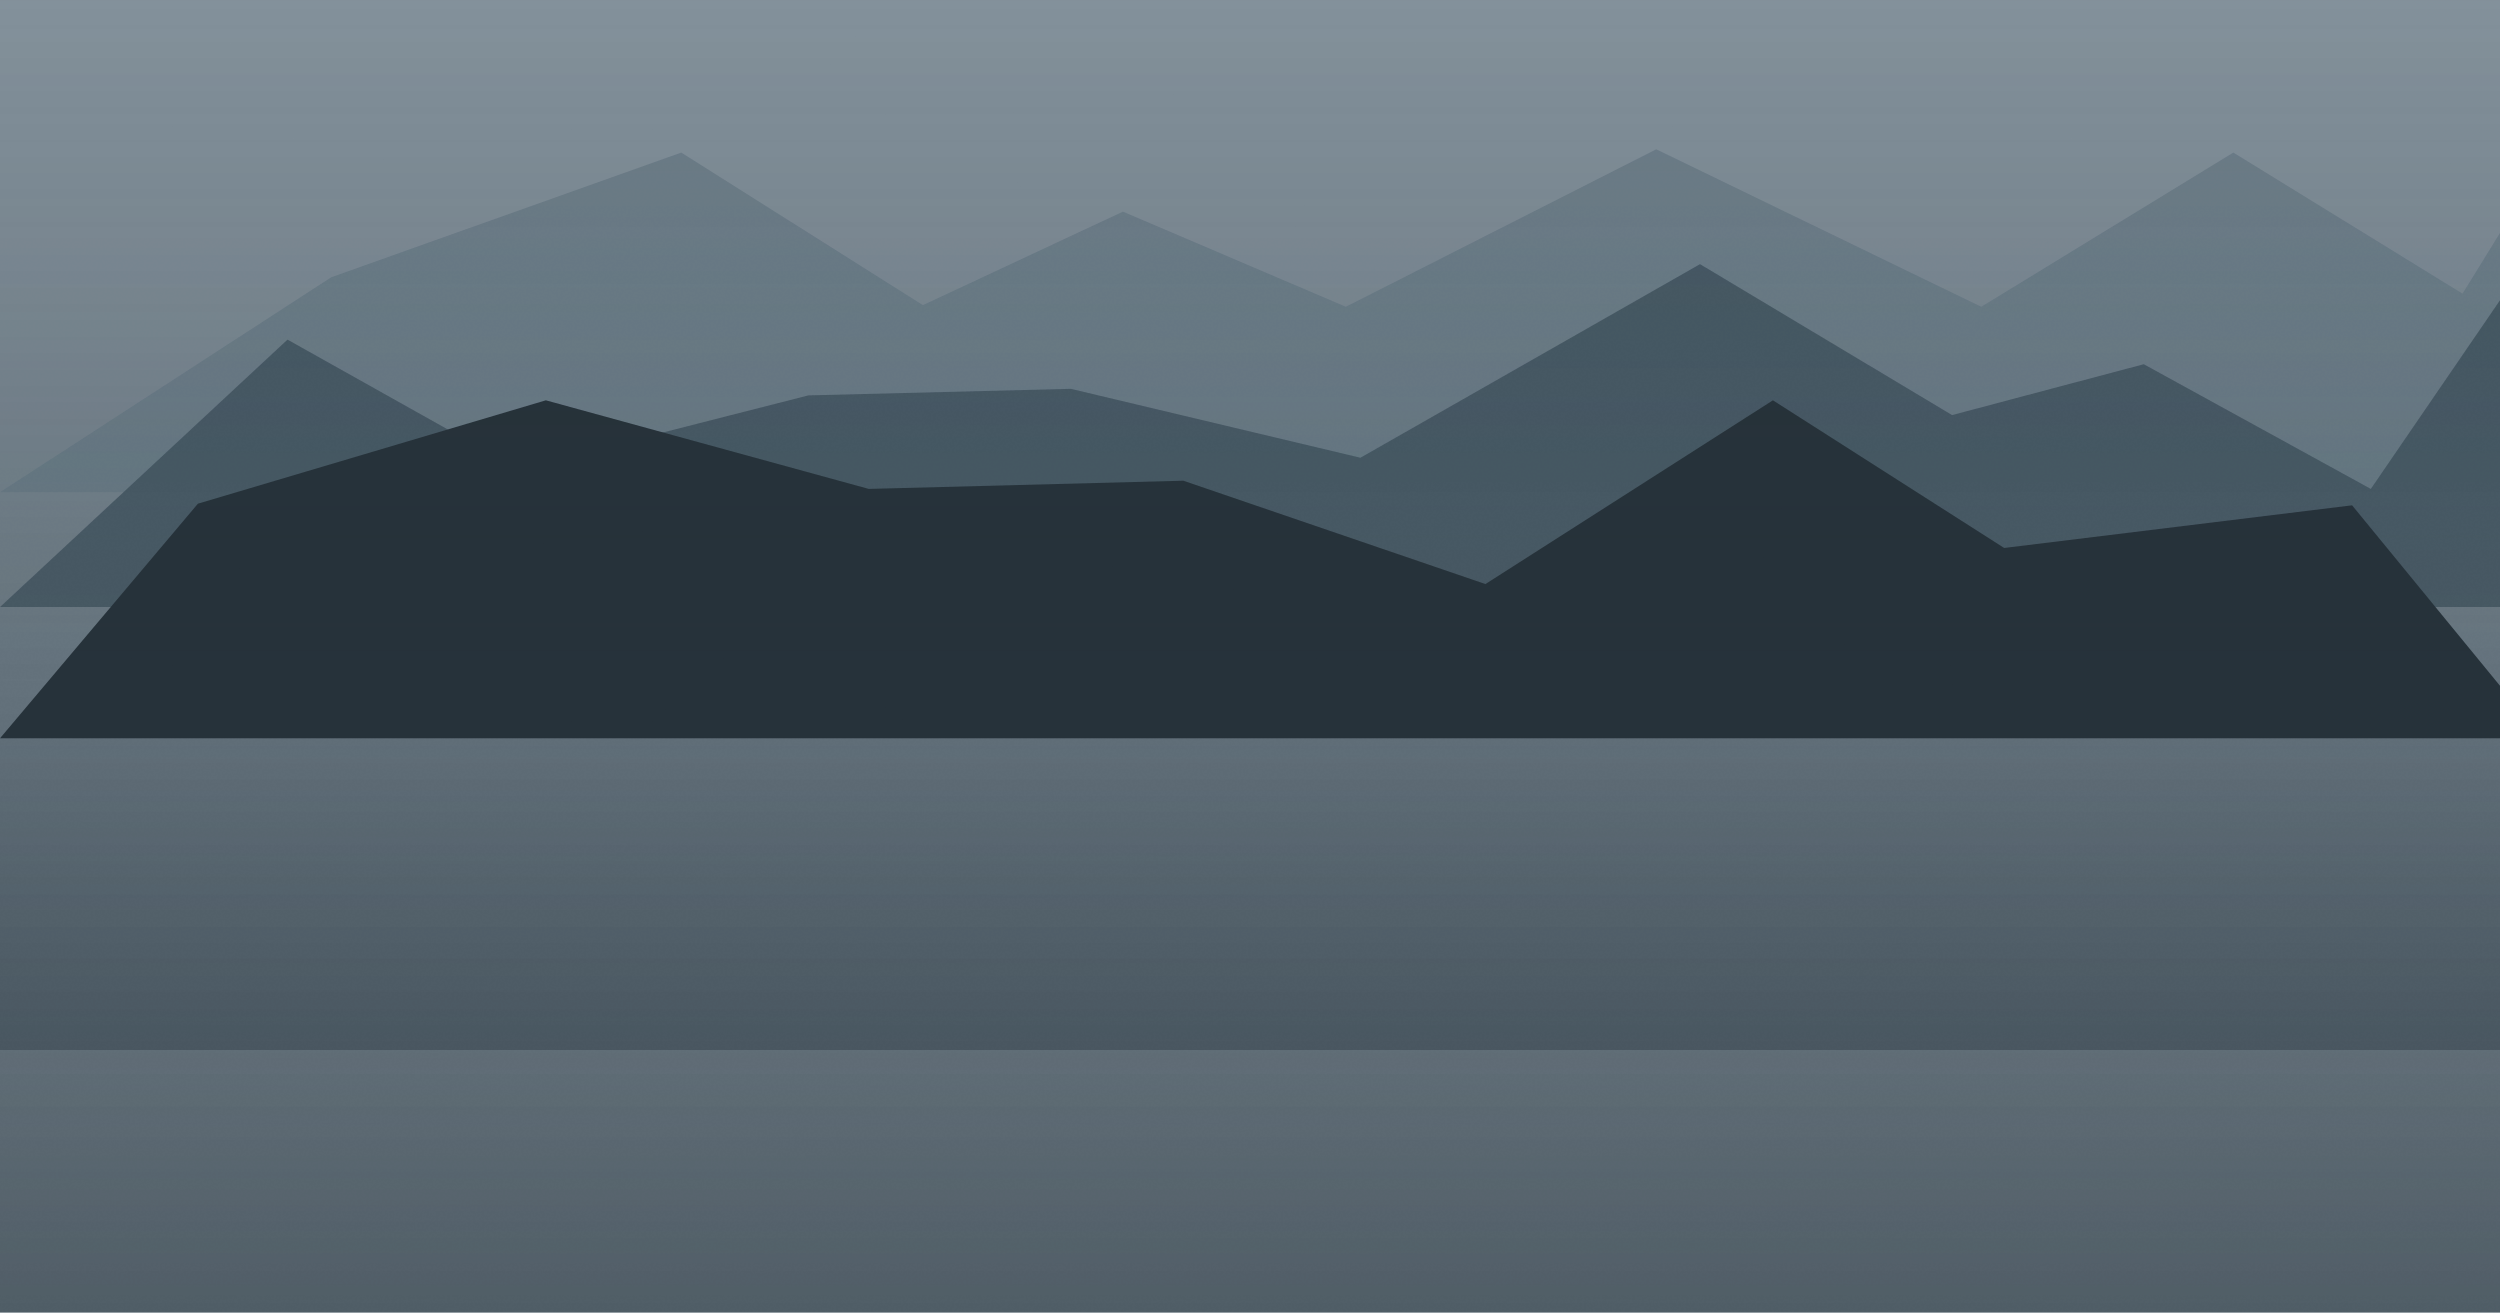
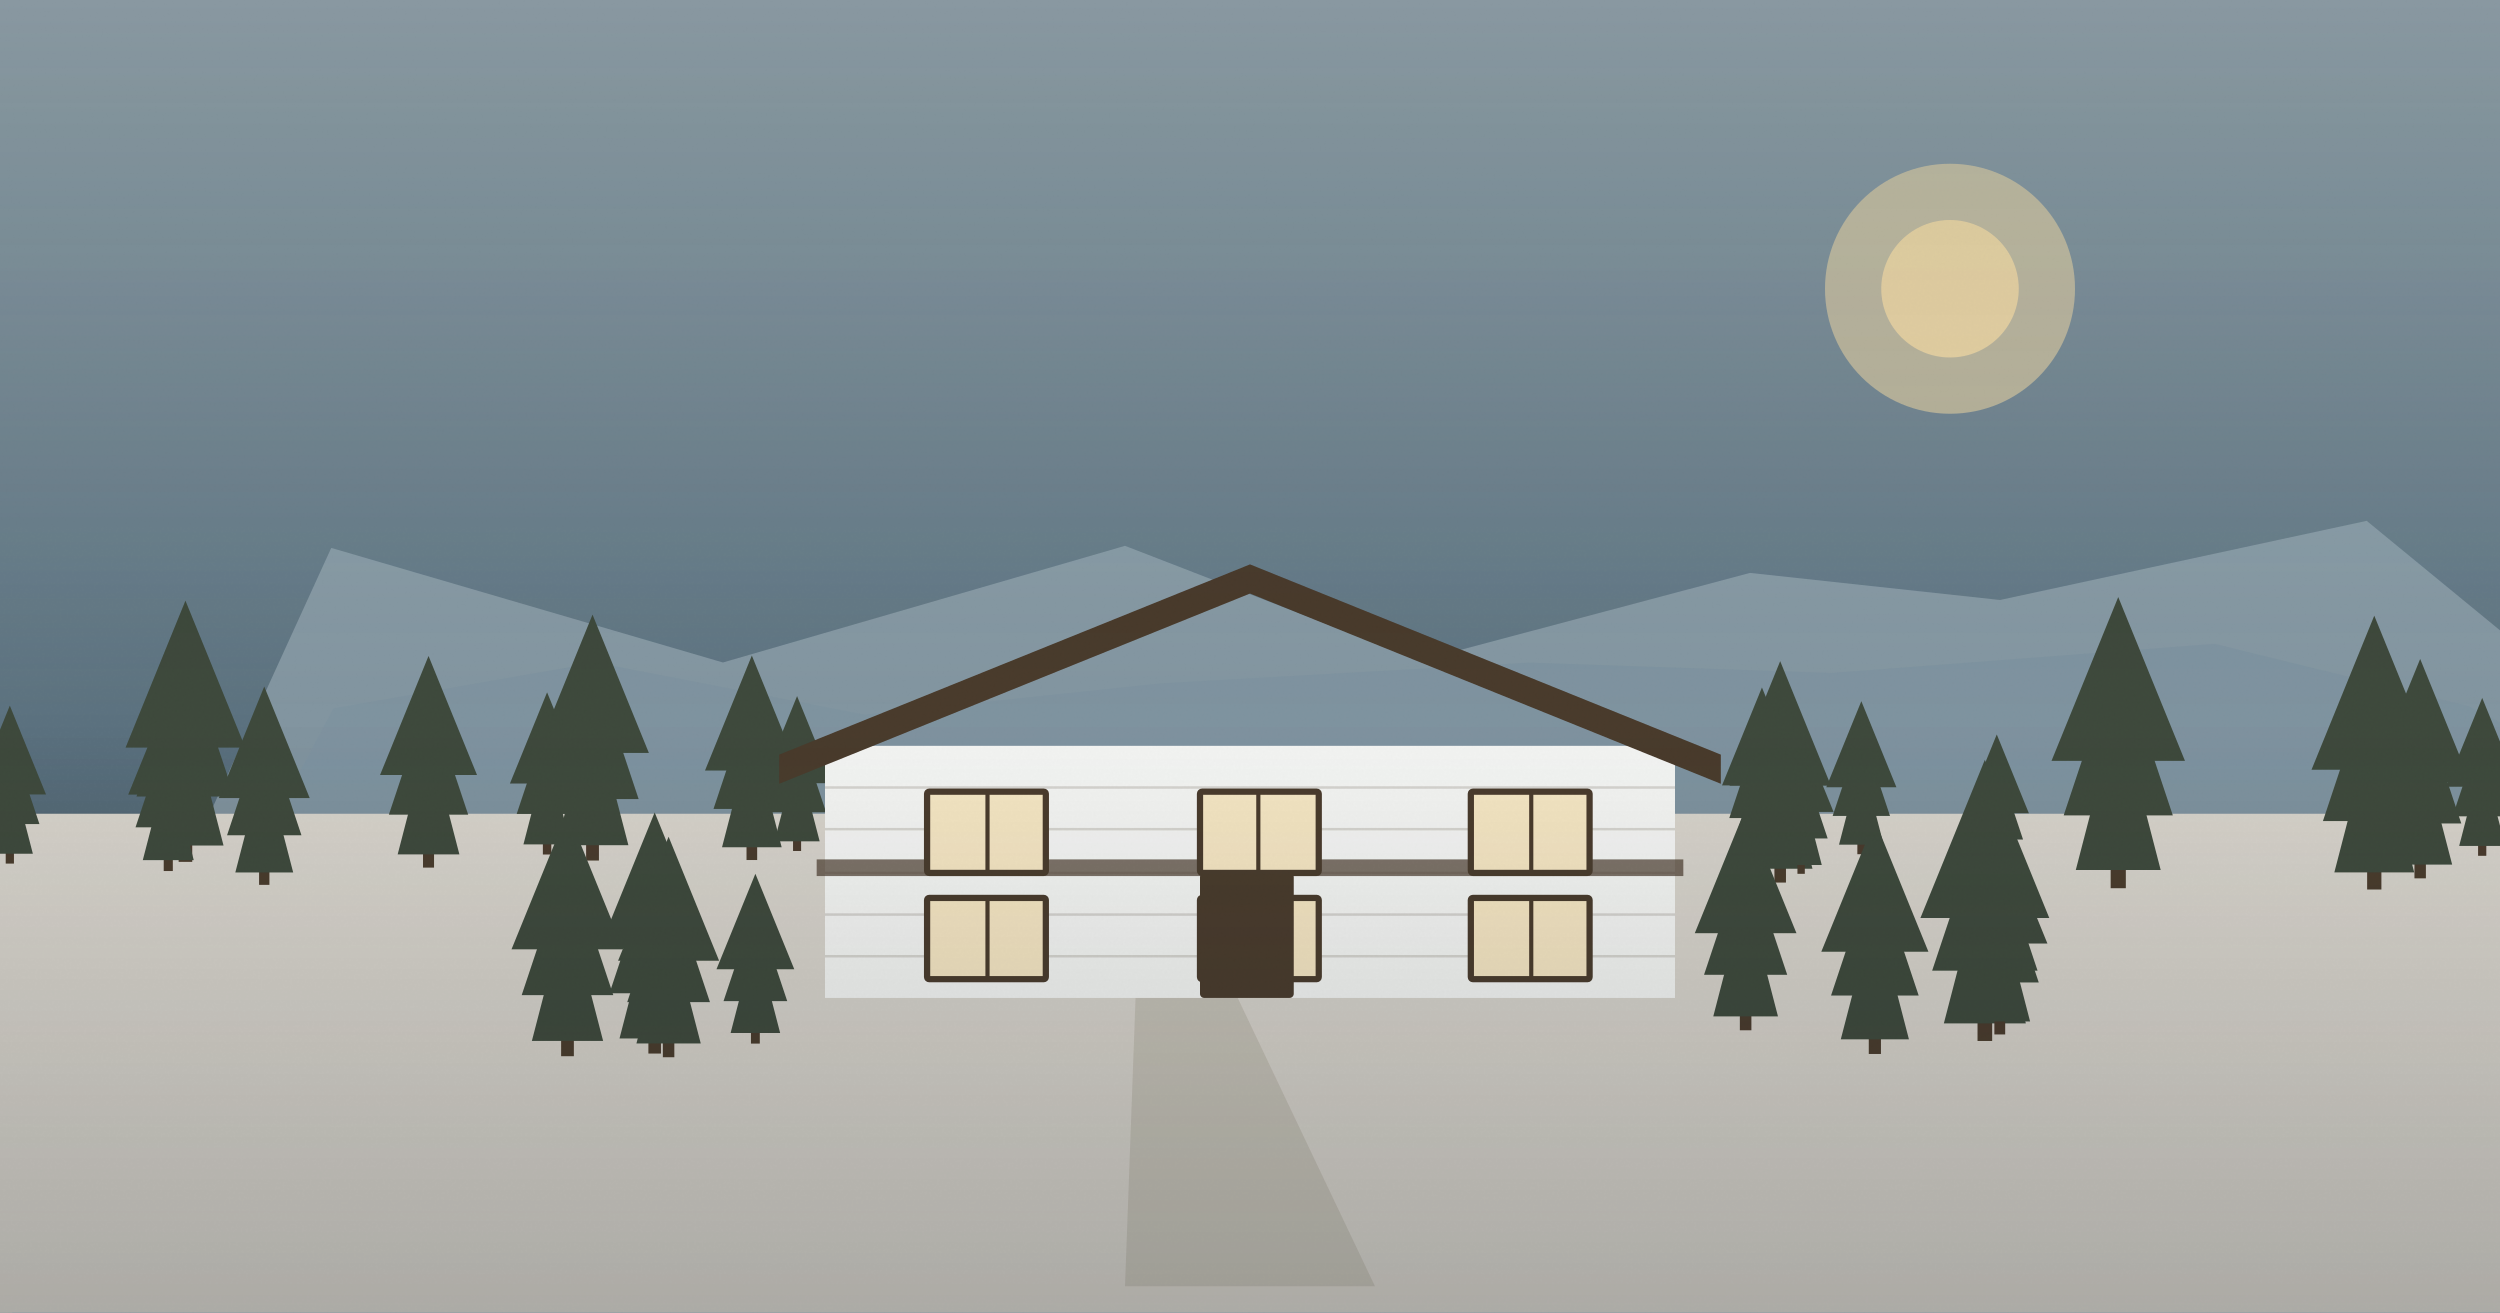
- <svg xmlns="http://www.w3.org/2000/svg" viewBox="0 0 1200 630" width="1200" height="630" role="img" aria-label="Pension 48 — Svatý Petr">
+ <svg xmlns="http://www.w3.org/2000/svg" viewBox="0 0 1200 630" width="1200" height="630" role="img" aria-label="Pension 48 - Svatý Petr">
  <defs>
    <linearGradient id="sky-30" x1="0" y1="0" x2="0" y2="1">
-       <stop offset="0%" stop-color="#8E9CA6" />
-       <stop offset="100%" stop-color="#3E4C56" />
+       <stop offset="0%" stop-color="#93A4AC" />
+       <stop offset="55%" stop-color="#5C7280" />
+       <stop offset="100%" stop-color="#2B3A42" />
    </linearGradient>
-     <linearGradient id="vig-30" x1="0" y1="0" x2="0" y2="1">
-       <stop offset="0%" stop-color="#26323A" stop-opacity="0.10" />
-       <stop offset="55%" stop-color="#26323A" stop-opacity="0" />
-       <stop offset="100%" stop-color="#26323A" stop-opacity="0.22" />
-     </linearGradient>
-     <filter id="grain-30">
-       <feTurbulence type="fractalNoise" baseFrequency="0.9" numOctaves="2" stitchTiles="stitch" result="noise" />
-       <feColorMatrix in="noise" type="matrix" values="0 0 0 0 0  0 0 0 0 0  0 0 0 0 0  0 0 0 0.02 0" />
-     </filter>
  </defs>
  <rect width="1200" height="630" fill="url(#sky-30)" />
-   <g transform="scale(1.0,0.7875)">
-     <path d="M0,300 L159,169 L327,93 L443,186 L539,129 L646,187 L795,91 L951,187 L1072,93 L1182,179 L1200,142 L1200,300 Z" fill="#5E7280" opacity="0.55" />
-     <path d="M0,300 L138,137 L249,216 L388,171 L514,167 L653,209 L816,91 L937,183 L1029,152 L1138,228 L1200,113 L1200,300 Z" fill="#3F515D" opacity="0.8" transform="translate(0,70)" />
-     <path d="M0,300 L95,157 L262,94 L417,148 L568,143 L713,206 L851,94 L962,184 L1129,158 L1200,268 L1200,300 Z" fill="#26323A" transform="translate(0,150)" />
-     <rect x="0" y="640" width="1200" height="160" fill="#B7C4CB" opacity="0.25" />
-   </g>
-   <rect width="1200" height="630" filter="url(#grain-30)" opacity="0.6" />
+   <circle cx="936.0" cy="138.6" r="60.0" fill="#F0D9A6" opacity="0.55" />
+   <circle cx="936.0" cy="138.6" r="33.0" fill="#F0D9A6" opacity="0.85" />
+   <path d="M0,611 L159,263 L347,318 L540,262 L682,317 L840,275 L960,288 L1136,250 L1220,319 L1220,611 Z" fill="#A9BAC2" opacity="0.5" />
+   <path d="M0,641 L160,340 L286,318 L415,343 L557,328 L734,318 L879,323 L1063,309 L1185,339 L1220,357 L1220,641 Z" fill="#7E93A0" opacity="0.75" />
+   <rect x="0" y="390.6" width="1200" height="239.4" fill="#D8D4CC" />
+   <rect x="2.74" y="406.626" width="3.95" height="7.899" fill="#4A3B2C" />
+   <path d="M4.715,367.13 L-6.344,409.785 L15.774,409.785 Z" fill="#3E4A3C" />
+   <path d="M4.715,352.911 L-9.504,395.567 L18.933,395.567 Z" fill="#3E4A3C" />
+   <path d="M4.715,338.693 L-12.663,381.348 L22.093,381.348 Z" fill="#3E4A3C" />
+   <rect x="260.576" y="402.055" width="4.055" height="8.11" fill="#4A3B2C" />
+   <path d="M262.604,361.508 L251.251,405.299 L273.957,405.299 Z" fill="#3E4A3C" />
+   <path d="M262.604,346.91 L248.007,390.702 L277.201,390.702 Z" fill="#3E4A3C" />
+   <path d="M262.604,332.313 L244.763,376.105 L280.445,376.105 Z" fill="#3E4A3C" />
+   <rect x="85.747" y="400.634" width="6.53" height="13.061" fill="#4A3B2C" />
+   <path d="M89.012,335.33 L70.727,405.858 L107.297,405.858 Z" fill="#3E4A3C" />
+   <path d="M89.012,311.821 L65.503,382.349 L112.521,382.349 Z" fill="#3E4A3C" />
+   <path d="M89.012,288.312 L60.278,358.84 L117.746,358.84 Z" fill="#3E4A3C" />
+   <rect x="281.337" y="400.766" width="6.149" height="12.297" fill="#4A3B2C" />
+   <path d="M284.412,339.28 L267.195,405.685 L301.628,405.685 Z" fill="#3E4A3C" />
+   <path d="M284.412,317.144 L262.276,383.55 L306.547,383.55 Z" fill="#3E4A3C" />
+   <path d="M284.412,295.009 L257.357,361.415 L311.466,361.415 Z" fill="#3E4A3C" />
+   <rect x="203.049" y="405.868" width="5.291" height="10.582" fill="#4A3B2C" />
+   <path d="M205.694,352.958 L190.879,410.101 L220.509,410.101 Z" fill="#3E4A3C" />
+   <path d="M205.694,333.911 L186.646,391.054 L224.742,391.054 Z" fill="#3E4A3C" />
+   <path d="M205.694,314.863 L182.414,372.006 L228.975,372.006 Z" fill="#3E4A3C" />
+   <rect x="380.66" y="400.728" width="3.872" height="7.745" fill="#4A3B2C" />
+   <path d="M382.596,362.003 L371.753,403.826 L393.439,403.826 Z" fill="#3E4A3C" />
+   <path d="M382.596,348.063 L368.655,389.885 L396.537,389.885 Z" fill="#3E4A3C" />
+   <path d="M382.596,334.122 L365.557,375.944 L399.635,375.944 Z" fill="#3E4A3C" />
+   <rect x="358.328" y="402.587" width="5.112" height="10.224" fill="#4A3B2C" />
+   <path d="M360.884,351.469 L346.571,406.676 L375.197,406.676 Z" fill="#3E4A3C" />
+   <path d="M360.884,333.066 L342.482,388.274 L379.286,388.274 Z" fill="#3E4A3C" />
+   <path d="M360.884,314.664 L338.392,369.871 L383.376,369.871 Z" fill="#3E4A3C" />
+   <rect x="124.359" y="414.814" width="4.96" height="9.919" fill="#4A3B2C" />
+   <path d="M126.839,365.218 L112.952,418.782 L140.726,418.782 Z" fill="#3E4A3C" />
+   <path d="M126.839,347.364 L108.984,400.927 L144.693,400.927 Z" fill="#3E4A3C" />
+   <path d="M126.839,329.509 L105.017,383.073 L148.661,383.073 Z" fill="#3E4A3C" />
+   <rect x="78.584" y="409.364" width="4.368" height="8.735" fill="#4A3B2C" />
+   <path d="M80.768,365.687 L68.538,412.858 L92.997,412.858 Z" fill="#3E4A3C" />
+   <path d="M80.768,349.963 L65.044,397.135 L96.491,397.135 Z" fill="#3E4A3C" />
+   <path d="M80.768,334.24 L61.55,381.411 L99.985,381.411 Z" fill="#3E4A3C" />
+   <rect x="843.553" y="404.866" width="4.354" height="8.709" fill="#4A3B2C" />
+   <path d="M845.73,361.322 L833.537,408.35 L857.922,408.35 Z" fill="#3E4A3C" />
+   <path d="M845.73,345.646 L830.054,392.674 L861.406,392.674 Z" fill="#3E4A3C" />
+   <path d="M845.73,329.97 L826.57,376.998 L864.89,376.998 Z" fill="#3E4A3C" />
+   <rect x="1158.94" y="410.636" width="5.485" height="10.97" fill="#4A3B2C" />
+   <path d="M1161.682,355.786 L1146.324,415.024 L1177.04,415.024 Z" fill="#3E4A3C" />
+   <path d="M1161.682,336.04 L1141.936,395.278 L1181.428,395.278 Z" fill="#3E4A3C" />
+   <path d="M1161.682,316.294 L1137.548,375.532 L1185.816,375.532 Z" fill="#3E4A3C" />
+   <rect x="851.723" y="412.561" width="5.536" height="11.071" fill="#4A3B2C" />
+   <path d="M854.49,357.204 L838.99,416.989 L869.99,416.989 Z" fill="#3E4A3C" />
+   <path d="M854.49,337.275 L834.562,397.061 L874.419,397.061 Z" fill="#3E4A3C" />
+   <path d="M854.49,317.346 L830.133,377.132 L878.847,377.132 Z" fill="#3E4A3C" />
+   <rect x="1013.116" y="411.786" width="7.279" height="14.558" fill="#4A3B2C" />
+   <path d="M1016.755,338.998 L996.374,417.609 L1037.136,417.609 Z" fill="#3E4A3C" />
+   <path d="M1016.755,312.794 L990.551,391.405 L1042.959,391.405 Z" fill="#3E4A3C" />
+   <path d="M1016.755,286.59 L984.728,365.201 L1048.782,365.201 Z" fill="#3E4A3C" />
+   <rect x="956.697" y="412.782" width="3.503" height="7.006" fill="#4A3B2C" />
+   <path d="M958.449,377.752 L948.641,415.584 L968.257,415.584 Z" fill="#3E4A3C" />
+   <path d="M958.449,365.141 L945.838,402.974 L971.06,402.974 Z" fill="#3E4A3C" />
+   <path d="M958.449,352.531 L943.036,390.363 L973.862,390.363 Z" fill="#3E4A3C" />
+   <rect x="862.772" y="412.361" width="3.538" height="7.075" fill="#4A3B2C" />
+   <path d="M864.541,376.984 L854.636,415.191 L874.447,415.191 Z" fill="#3E4A3C" />
+   <path d="M864.541,364.249 L851.806,402.455 L877.277,402.455 Z" fill="#3E4A3C" />
+   <path d="M864.541,351.513 L848.976,389.72 L880.107,389.72 Z" fill="#3E4A3C" />
+   <rect x="1136.228" y="413.278" width="6.846" height="13.693" fill="#4A3B2C" />
+   <path d="M1139.651,344.815 L1120.482,418.755 L1158.821,418.755 Z" fill="#3E4A3C" />
+   <path d="M1139.651,320.168 L1115.005,394.108 L1164.298,394.108 Z" fill="#3E4A3C" />
+   <path d="M1139.651,295.521 L1109.528,369.462 L1169.775,369.462 Z" fill="#3E4A3C" />
+   <rect x="891.528" y="402.371" width="3.826" height="7.652" fill="#4A3B2C" />
+   <path d="M893.441,364.111 L882.729,405.432 L904.154,405.432 Z" fill="#3E4A3C" />
+   <path d="M893.441,350.338 L879.668,391.658 L907.215,391.658 Z" fill="#3E4A3C" />
+   <path d="M893.441,336.564 L876.607,377.885 L910.276,377.885 Z" fill="#3E4A3C" />
+   <rect x="1189.48" y="402.895" width="3.948" height="7.895" fill="#4A3B2C" />
+   <path d="M1191.454,363.418 L1180.401,406.053 L1202.508,406.053 Z" fill="#3E4A3C" />
+   <path d="M1191.454,349.206 L1177.243,391.841 L1205.666,391.841 Z" fill="#3E4A3C" />
+   <path d="M1191.454,334.994 L1174.084,377.629 L1208.824,377.629 Z" fill="#3E4A3C" />
+   <path d="M540.0,617.4 L546.0,453.6 L582.0,453.6 L660.0,617.4 Z" fill="#B8B2A4" opacity="0.55" />
+   <rect x="396.0" y="358" width="408" height="121" fill="#F5F6F4" />
+   <line x1="396.0" y1="378" x2="804.0" y2="378" stroke="#4A3B2C" stroke-width="1.2" opacity="0.18" />
+   <line x1="396.0" y1="398" x2="804.0" y2="398" stroke="#4A3B2C" stroke-width="1.2" opacity="0.18" />
+   <line x1="396.0" y1="419" x2="804.0" y2="419" stroke="#4A3B2C" stroke-width="1.2" opacity="0.18" />
+   <line x1="396.0" y1="439" x2="804.0" y2="439" stroke="#4A3B2C" stroke-width="1.2" opacity="0.18" />
+   <line x1="396.0" y1="459" x2="804.0" y2="459" stroke="#4A3B2C" stroke-width="1.2" opacity="0.18" />
+   <rect x="392.0" y="412.509" width="416" height="8" fill="#4A3B2C" opacity="0.7" />
+   <path d="M374.0,362.218 L600.0,270.9 L826.0,362.218 L826.0,376.218 L600.0,284.9 L374.0,376.218 Z" fill="#4A3B2C" />
+   <rect x="445" y="380" width="57" height="39" fill="#F6E7C4" stroke="#4A3B2C" stroke-width="3" rx="1" />
+   <line x1="474" y1="380" x2="474" y2="419" stroke="#4A3B2C" stroke-width="2" />
+   <rect x="576" y="380" width="57" height="39" fill="#F6E7C4" stroke="#4A3B2C" stroke-width="3" rx="1" />
+   <line x1="604" y1="380" x2="604" y2="419" stroke="#4A3B2C" stroke-width="2" />
+   <rect x="706" y="380" width="57" height="39" fill="#F6E7C4" stroke="#4A3B2C" stroke-width="3" rx="1" />
+   <line x1="735" y1="380" x2="735" y2="419" stroke="#4A3B2C" stroke-width="2" />
+   <rect x="445" y="431" width="57" height="39" fill="#F6E7C4" stroke="#4A3B2C" stroke-width="3" rx="1" />
+   <line x1="474" y1="431" x2="474" y2="469" stroke="#4A3B2C" stroke-width="2" />
+   <rect x="576" y="431" width="57" height="39" fill="#F6E7C4" stroke="#4A3B2C" stroke-width="3" rx="1" />
+   <line x1="604" y1="431" x2="604" y2="469" stroke="#4A3B2C" stroke-width="2" />
+   <rect x="706" y="431" width="57" height="39" fill="#F6E7C4" stroke="#4A3B2C" stroke-width="3" rx="1" />
+   <line x1="735" y1="431" x2="735" y2="469" stroke="#4A3B2C" stroke-width="2" />
+   <rect x="576" y="419" width="45" height="60" fill="#4A3B2C" rx="2" />
+   <rect x="311.228" y="493.649" width="6.029" height="12.058" fill="#4A3B2C" />
+   <path d="M314.243,433.36 L297.362,498.472 L331.124,498.472 Z" fill="#3E4A3C" />
+   <path d="M314.243,411.655 L292.539,476.768 L335.947,476.768 Z" fill="#3E4A3C" />
+   <path d="M314.243,389.951 L287.716,455.064 L340.77,455.064 Z" fill="#3E4A3C" />
+   <rect x="269.343" y="494.767" width="6.107" height="12.215" fill="#4A3B2C" />
+   <path d="M272.397,433.693 L255.296,499.653 L289.498,499.653 Z" fill="#3E4A3C" />
+   <path d="M272.397,411.706 L250.41,477.666 L294.384,477.666 Z" fill="#3E4A3C" />
+   <path d="M272.397,389.719 L245.524,455.679 L299.27,455.679 Z" fill="#3E4A3C" />
+   <rect x="360.458" y="492.431" width="4.246" height="8.492" fill="#4A3B2C" />
+   <path d="M362.581,449.97 L350.692,495.828 L374.47,495.828 Z" fill="#3E4A3C" />
+   <path d="M362.581,434.685 L347.295,480.542 L377.866,480.542 Z" fill="#3E4A3C" />
+   <path d="M362.581,419.399 L343.898,465.256 L381.263,465.256 Z" fill="#3E4A3C" />
+   <rect x="318.168" y="496.448" width="5.514" height="11.027" fill="#4A3B2C" />
+   <path d="M320.924,441.313 L305.486,500.859 L336.362,500.859 Z" fill="#3E4A3C" />
+   <path d="M320.924,421.464 L301.075,481.01 L340.773,481.01 Z" fill="#3E4A3C" />
+   <path d="M320.924,401.615 L296.665,461.161 L345.184,461.161 Z" fill="#3E4A3C" />
+   <rect x="897.01" y="494.219" width="5.843" height="11.686" fill="#4A3B2C" />
+   <path d="M899.932,435.789 L883.572,498.893 L916.292,498.893 Z" fill="#3E4A3C" />
+   <path d="M899.932,414.754 L878.897,477.858 L920.967,477.858 Z" fill="#3E4A3C" />
+   <path d="M899.932,393.719 L874.223,456.824 L925.641,456.824 Z" fill="#3E4A3C" />
+   <rect x="949.212" y="485.612" width="7.029" height="14.057" fill="#4A3B2C" />
+   <path d="M952.726,415.325 L933.046,491.235 L972.407,491.235 Z" fill="#3E4A3C" />
+   <path d="M952.726,390.021 L927.423,465.932 L978.03,465.932 Z" fill="#3E4A3C" />
+   <path d="M952.726,364.718 L921.8,440.628 L983.653,440.628 Z" fill="#3E4A3C" />
+   <rect x="957.296" y="486.142" width="5.196" height="10.393" fill="#4A3B2C" />
+   <path d="M959.894,434.179 L945.345,490.299 L974.444,490.299 Z" fill="#3E4A3C" />
+   <path d="M959.894,415.472 L941.188,471.592 L978.601,471.592 Z" fill="#3E4A3C" />
+   <path d="M959.894,396.766 L937.031,452.886 L982.758,452.886 Z" fill="#3E4A3C" />
+   <rect x="835.126" y="483.44" width="5.547" height="11.093" fill="#4A3B2C" />
+   <path d="M837.899,427.973 L822.369,487.877 L853.43,487.877 Z" fill="#3E4A3C" />
+   <path d="M837.899,408.005 L817.931,467.909 L857.867,467.909 Z" fill="#3E4A3C" />
+   <path d="M837.899,388.036 L813.494,447.941 L862.305,447.941 Z" fill="#3E4A3C" />
+   <defs>
+     <filter id="grain-30">
+       <feTurbulence type="fractalNoise" baseFrequency="0.85" numOctaves="2" stitchTiles="stitch" />
+       <feColorMatrix type="matrix" values="0 0 0 0 0  0 0 0 0 0  0 0 0 0 0  0 0 0 0.025 0" />
+     </filter>
+     <linearGradient id="vig-30" x1="0" y1="0" x2="0" y2="1">
+       <stop offset="0%" stop-color="#161E23" stop-opacity="0.08" />
+       <stop offset="55%" stop-color="#161E23" stop-opacity="0" />
+       <stop offset="100%" stop-color="#161E23" stop-opacity="0.22" />
+     </linearGradient>
+   </defs>
+   <rect width="1200" height="630" filter="url(#grain-30)" opacity="0.5" />
  <rect width="1200" height="630" fill="url(#vig-30)" />
</svg>
